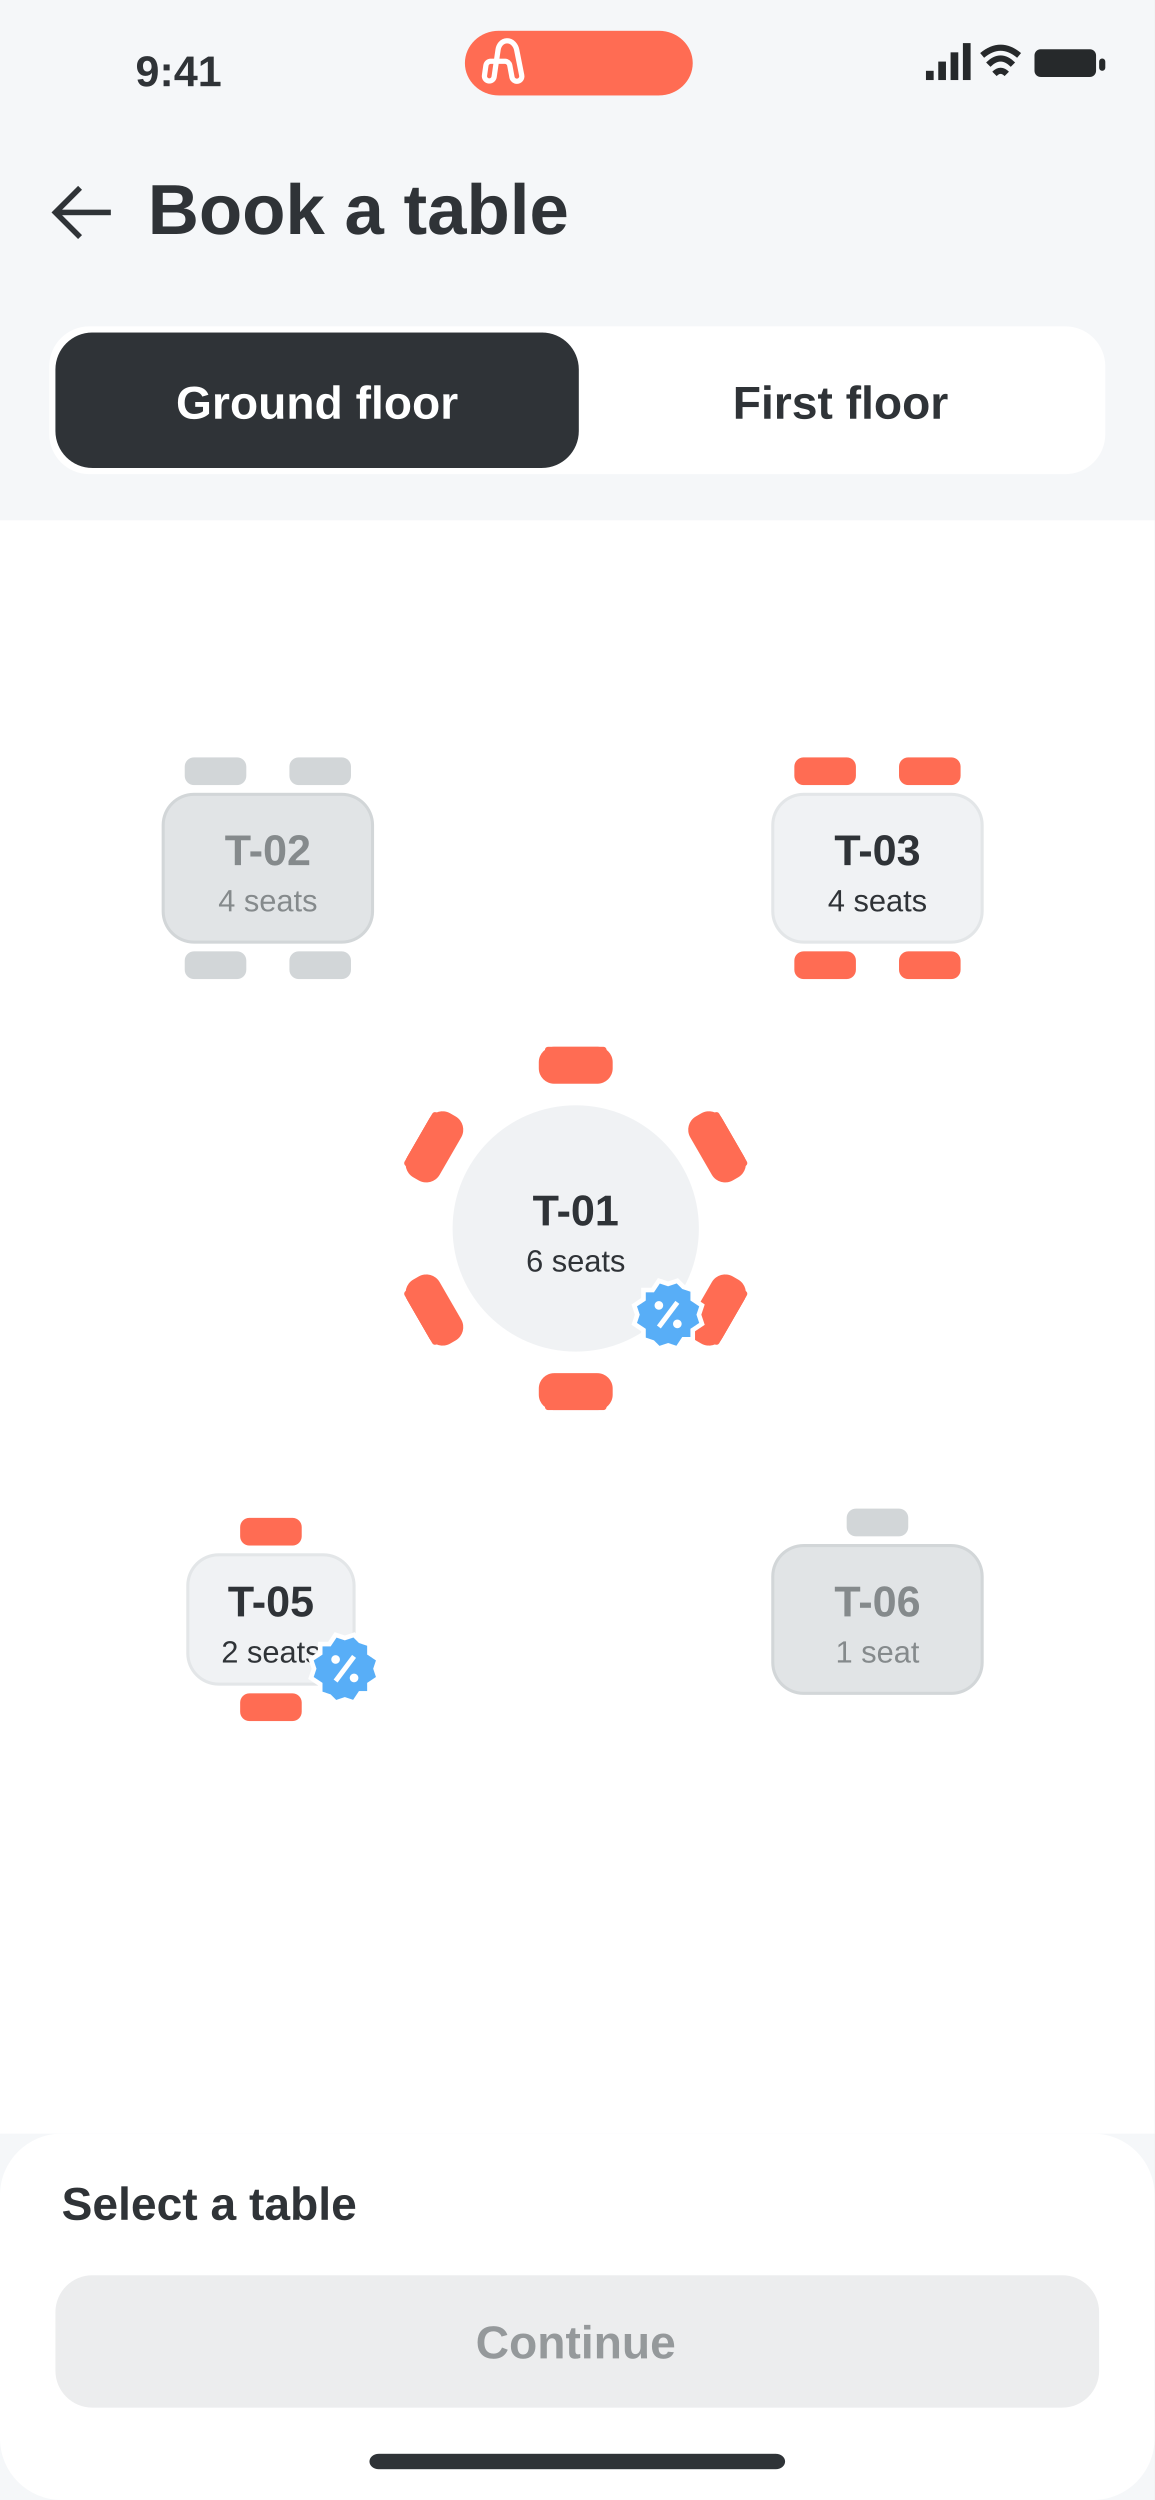
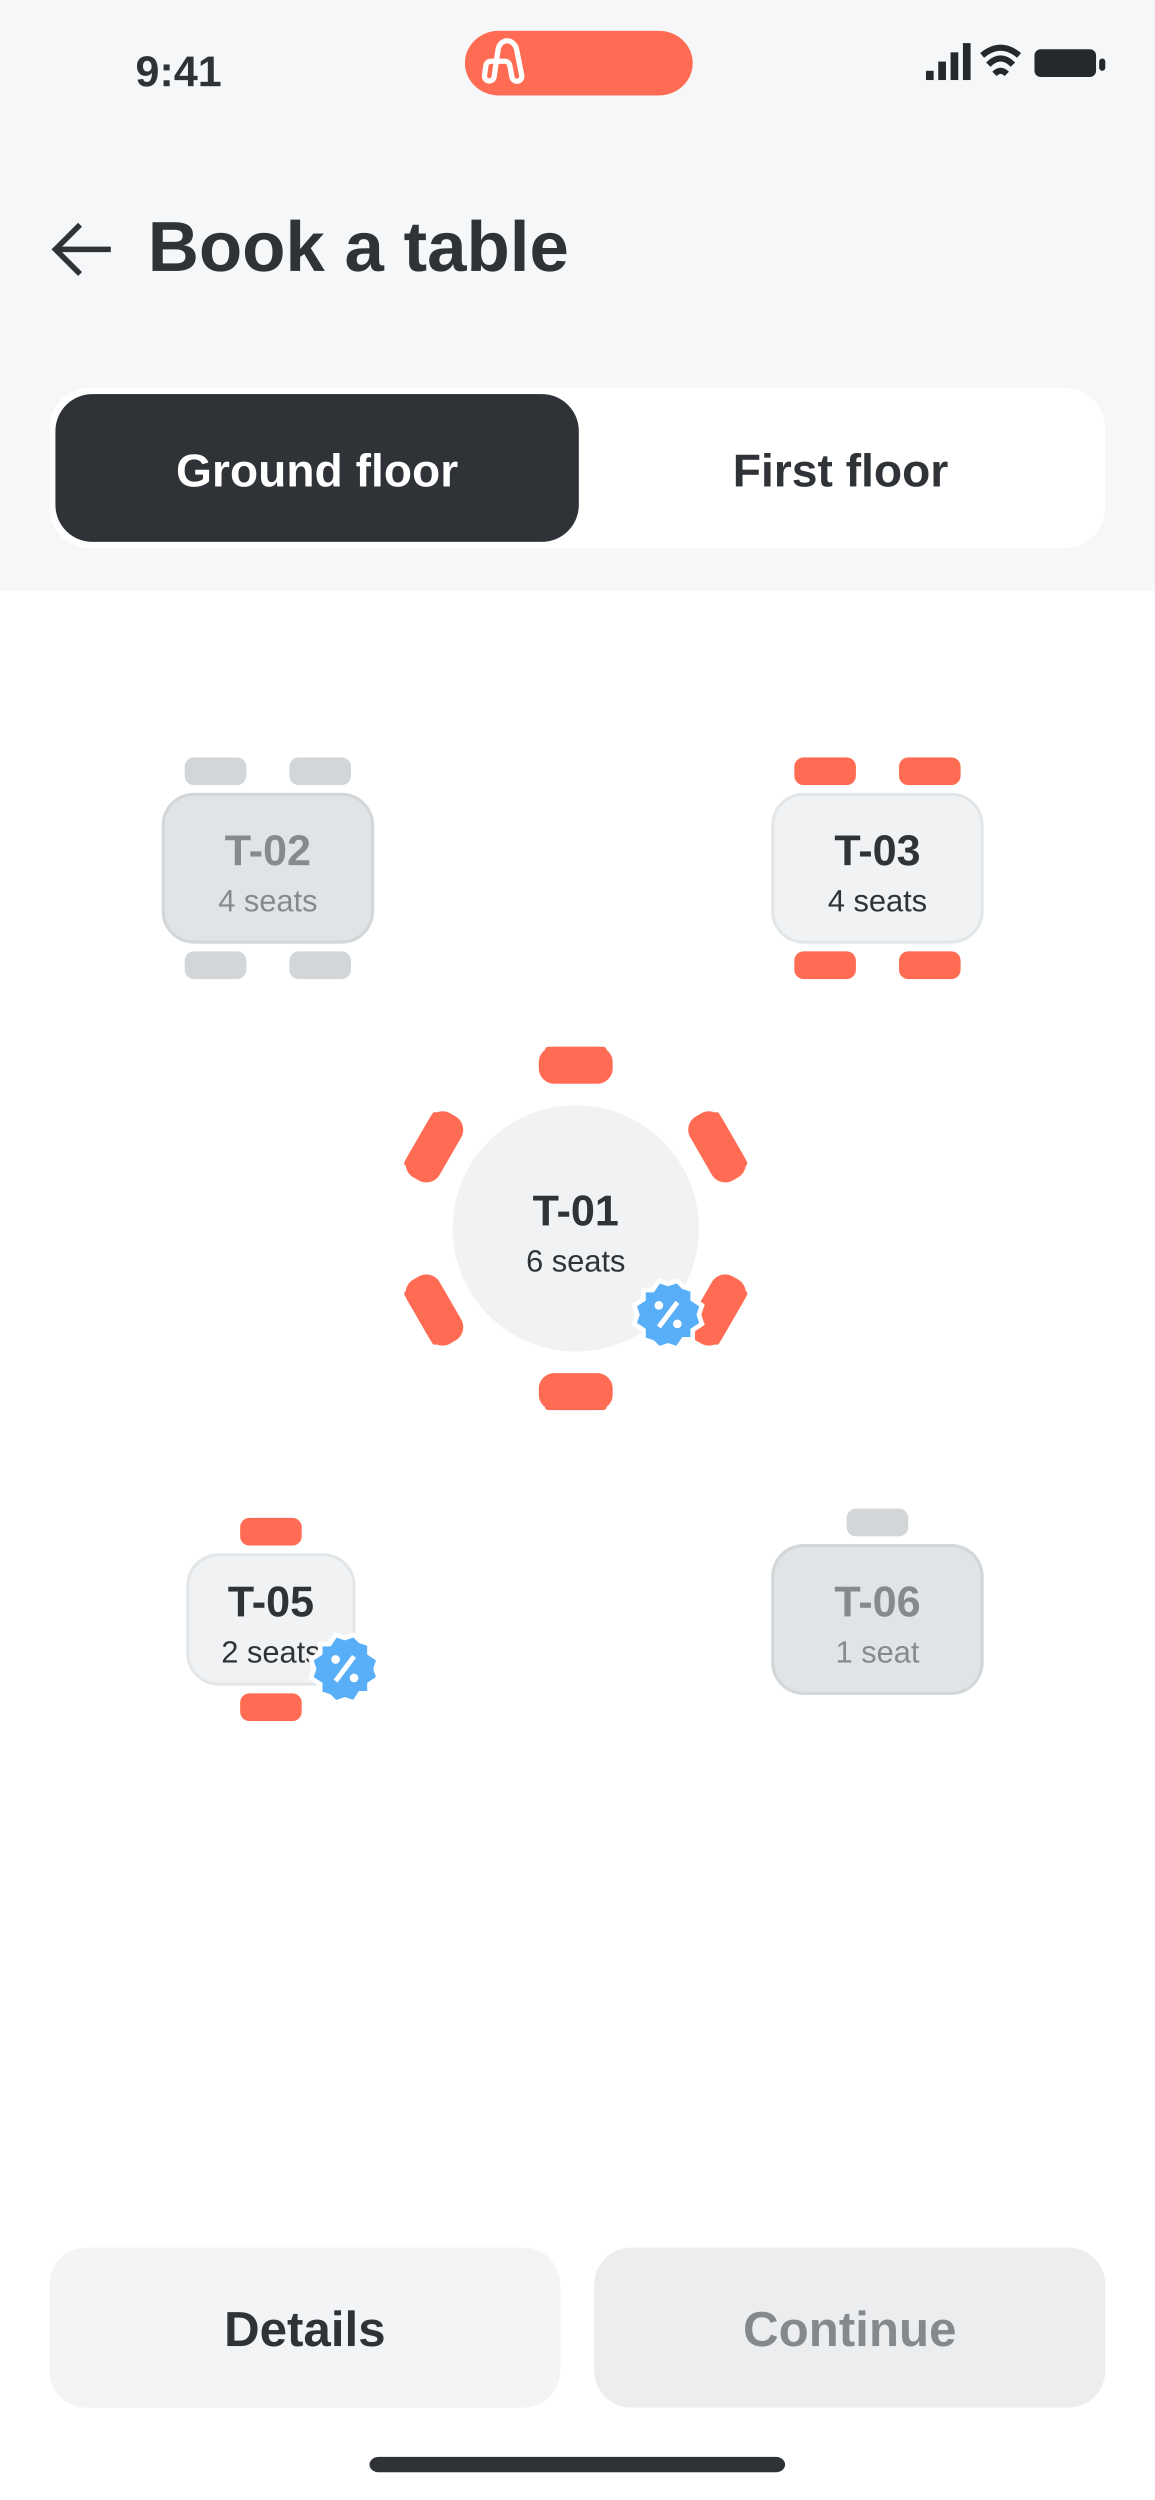
<svg xmlns="http://www.w3.org/2000/svg" width="375" height="812" viewBox="0 0 375 812" font-family="Arial, sans-serif">
  <rect x="0" y="0" width="375" height="812" rx="0" fill="#F5F7F9" />
  <text x="44" y="28" text-anchor="start" font-size="14" font-weight="700" fill="#2F3337">9:41</text>
  <rect x="151" y="10" width="74" height="21" rx="11" fill="#FF6C53" />
  <g transform="translate(153 10) scale(.67)" fill="none">
    <path transform="translate(-0.36 -1.235)" id="Vector " d="M12.639 16.01L13.466 10.334C13.614 9.319 14.037 8.364 14.689 7.572C16.27 5.655 19.179 5.575 20.863 7.401L21.014 7.565C21.748 8.361 22.248 9.344 22.458 10.406L24.925 22.841C25.219 24.325 24.076 25.707 22.563 25.707C21.407 25.707 20.41 24.882 20.199 23.745L19.128 17.971C18.917 16.835 17.925 16.01 16.769 16.01H13.306H12.639ZM12.639 16.01L11.542 23.543C11.364 24.764 10.277 25.642 9.046 25.559C7.675 25.466 6.672 24.228 6.867 22.868L7.554 18.069C7.723 16.888 8.735 16.01 9.928 16.01H12.639Z" stroke-width="2.545" stroke="white" />
  </g>
  <path d="M302 26v-3m4 3v-6m4 6v-9m4 9v-12" stroke="#26292B" stroke-width="2.5" />
  <path d="M319 18q6-5 12 0m-10 3q4-4 8 0m-6 3q2-2 4 0" fill="none" stroke="#26292B" stroke-width="2" />
  <rect x="336" y="16" width="20" height="9" rx="2" fill="#26292B" />
  <rect x="357" y="19" width="2" height="4" rx="1" fill="#26292B" />
-   <path d="m26 61-8 8 8 8m-8-8h18" fill="none" stroke="#2F3337" stroke-width="1.8" />
-   <text x="48" y="76" text-anchor="start" font-size="23" font-weight="700" fill="#2F3337">Book a table</text>
-   <rect x="16" y="106" width="343" height="48" rx="13" fill="white" />
-   <rect x="18" y="108" width="170" height="44" rx="12" fill="#2F3337" />
+   <g transform="translate(0 12)">
+     <path d="m26 61-8 8 8 8m-8-8h18" fill="none" stroke="#2F3337" stroke-width="1.8" />
+     <text x="48" y="76" text-anchor="start" font-size="23" font-weight="700" fill="#2F3337">Book a table</text>
+   </g>
+   <rect x="16" y="126" width="343" height="52" rx="13" fill="white" />
+   <rect x="18" y="128" width="170" height="48" rx="12" fill="#2F3337" />
  <g font-size="15" font-weight="600" text-anchor="middle">
-     <text x="103" y="136" fill="white">Ground floor</text>
-     <text x="273" y="136" fill="#2F3337">First floor</text>
+     <text x="103" y="158" fill="white">Ground floor</text>
+     <text x="273" y="158" fill="#2F3337">First floor</text>
  </g>
-   <rect x="0" y="169" width="375" height="524" fill="white" />
+   <rect x="0" y="192" width="375" height="520" fill="white" />
  <g transform="translate(87 282)">
    <rect x="-27" y="-36.0" width="20" height="9" rx="3" fill="#D2D6D8" />
    <rect x="7" y="-36.0" width="20" height="9" rx="3" fill="#D2D6D8" />
    <rect x="-27" y="27.0" width="20" height="9" rx="3" fill="#D2D6D8" />
    <rect x="7" y="27.0" width="20" height="9" rx="3" fill="#D2D6D8" />
    <rect x="-34.0" y="-24.0" width="68" height="48" rx="10" fill="#E1E4E6" stroke="#D2D6D8" />
    <text x="0" y="-1" text-anchor="middle" font-size="14" font-weight="700" fill="#858A8C">T-02</text>
    <text x="0" y="14" text-anchor="middle" font-size="10" font-weight="400" fill="#858A8C">4 seats</text>
  </g>
  <g transform="translate(285 282)">
    <rect x="-27" y="-36.0" width="20" height="9" rx="3" fill="#FF6C53" />
    <rect x="7" y="-36.0" width="20" height="9" rx="3" fill="#FF6C53" />
    <rect x="-27" y="27.0" width="20" height="9" rx="3" fill="#FF6C53" />
    <rect x="7" y="27.0" width="20" height="9" rx="3" fill="#FF6C53" />
    <rect x="-34.0" y="-24.0" width="68" height="48" rx="10" fill="#F0F2F4" stroke="#E3E6E8" />
    <text x="0" y="-1" text-anchor="middle" font-size="14" font-weight="700" fill="#2F3337">T-03</text>
    <text x="0" y="14" text-anchor="middle" font-size="10" font-weight="400" fill="#2F3337">4 seats</text>
  </g>
  <g transform="translate(187 399)">
    <g transform="rotate(0.0)">
      <rect x="-12" y="-59" width="24" height="12" rx="5" fill="#FF6C53" />
      <rect x="-10" y="-59" width="20" height="2" rx="1" fill="#FF6C53" />
    </g>
    <g transform="rotate(60.0)">
      <rect x="-12" y="-59" width="24" height="12" rx="5" fill="#FF6C53" />
      <rect x="-10" y="-59" width="20" height="2" rx="1" fill="#FF6C53" />
    </g>
    <g transform="rotate(120.0)">
      <rect x="-12" y="-59" width="24" height="12" rx="5" fill="#FF6C53" />
      <rect x="-10" y="-59" width="20" height="2" rx="1" fill="#FF6C53" />
    </g>
    <g transform="rotate(180.0)">
      <rect x="-12" y="-59" width="24" height="12" rx="5" fill="#FF6C53" />
      <rect x="-10" y="-59" width="20" height="2" rx="1" fill="#FF6C53" />
    </g>
    <g transform="rotate(240.0)">
      <rect x="-12" y="-59" width="24" height="12" rx="5" fill="#FF6C53" />
      <rect x="-10" y="-59" width="20" height="2" rx="1" fill="#FF6C53" />
    </g>
    <g transform="rotate(300.0)">
      <rect x="-12" y="-59" width="24" height="12" rx="5" fill="#FF6C53" />
      <rect x="-10" y="-59" width="20" height="2" rx="1" fill="#FF6C53" />
    </g>
    <circle r="40" fill="#F0F2F4" />
    <text x="0" y="-1" text-anchor="middle" font-size="14" font-weight="700" fill="#2F3337">T-01</text>
    <text x="0" y="14" text-anchor="middle" font-size="10" font-weight="400" fill="#2F3337">6 seats</text>
    <g transform="translate(30 28)">
      <g fill="#58AEF7" stroke="white" stroke-width="1.5">
        <path d="M0 -10 3 -11 5 -9 8 -8 8 -5 11 -3 10 0 11 3 8 5 8 8 5 8 3 11 0 10 -3 11 -5 9 -8 8 -8 5 -11 3 -10 0 -11 -3 -8 -5 -8 -8 -5 -8 -3 -11Z" />
      </g>
      <path d="M-3 4 3 -4" stroke="white" stroke-width="1.6" />
      <g fill="white">
        <circle cx="-3" cy="-3" r="1.4" />
        <circle cx="3" cy="3" r="1.4" />
      </g>
    </g>
  </g>
  <g transform="translate(88 526)">
    <rect x="-10" y="-33.0" width="20" height="9" rx="3" fill="#FF6C53" />
    <rect x="-10" y="24.0" width="20" height="9" rx="3" fill="#FF6C53" />
    <rect x="-27.0" y="-21.0" width="54" height="42" rx="10" fill="#F0F2F4" stroke="#E3E6E8" />
    <text x="0" y="-1" text-anchor="middle" font-size="14" font-weight="700" fill="#2F3337">T-05</text>
    <text x="0" y="14" text-anchor="middle" font-size="10" font-weight="400" fill="#2F3337">2 seats</text>
    <g transform="translate(24 16)">
      <g fill="#58AEF7" stroke="white" stroke-width="1.5">
        <path d="M0 -10 3 -11 5 -9 8 -8 8 -5 11 -3 10 0 11 3 8 5 8 8 5 8 3 11 0 10 -3 11 -5 9 -8 8 -8 5 -11 3 -10 0 -11 -3 -8 -5 -8 -8 -5 -8 -3 -11Z" />
      </g>
      <path d="M-3 4 3 -4" stroke="white" stroke-width="1.6" />
      <g fill="white">
        <circle cx="-3" cy="-3" r="1.4" />
        <circle cx="3" cy="3" r="1.4" />
      </g>
    </g>
  </g>
  <g transform="translate(285 526)">
    <rect x="-10" y="-36" width="20" height="9" rx="3" fill="#D2D6D8" />
    <rect x="-34.0" y="-24.0" width="68" height="48" rx="10" fill="#E1E4E6" stroke="#D2D6D8" />
    <text x="0" y="-1" text-anchor="middle" font-size="14" font-weight="700" fill="#858A8C">T-06</text>
    <text x="0" y="14" text-anchor="middle" font-size="10" font-weight="400" fill="#858A8C">1 seat</text>
  </g>
-   <rect x="0" y="693" width="375" height="119" rx="20" fill="white" />
-   <text x="20" y="721" text-anchor="start" font-size="15" font-weight="700" fill="#2F3337">Select a table</text>
-   <rect x="18" y="739" width="339" height="43" rx="12" fill="#ECEDEE" />
-   <text x="187" y="766" text-anchor="middle" font-size="15" font-weight="700" fill="#95999B">Continue</text>
-   <rect x="120" y="797" width="135" height="5" rx="3" fill="#2F3337" />
+   <rect x="0" y="688" width="375" height="124" rx="0" fill="white" />
+   <rect x="16" y="730" width="166" height="52" rx="12" fill="#F3F4F5" />
+   <text x="99" y="762" font-size="16" font-weight="600" fill="#2F3337" text-anchor="middle">Details</text>
+   <rect x="193" y="730" width="166" height="52" rx="12" fill="#ECEDEE" />
+   <text x="276" y="762" font-size="16" font-weight="600" fill="#85898D" text-anchor="middle">Continue</text>
+   <rect x="120" y="798" width="135" height="5" rx="3" fill="#2F3337" />
</svg>
